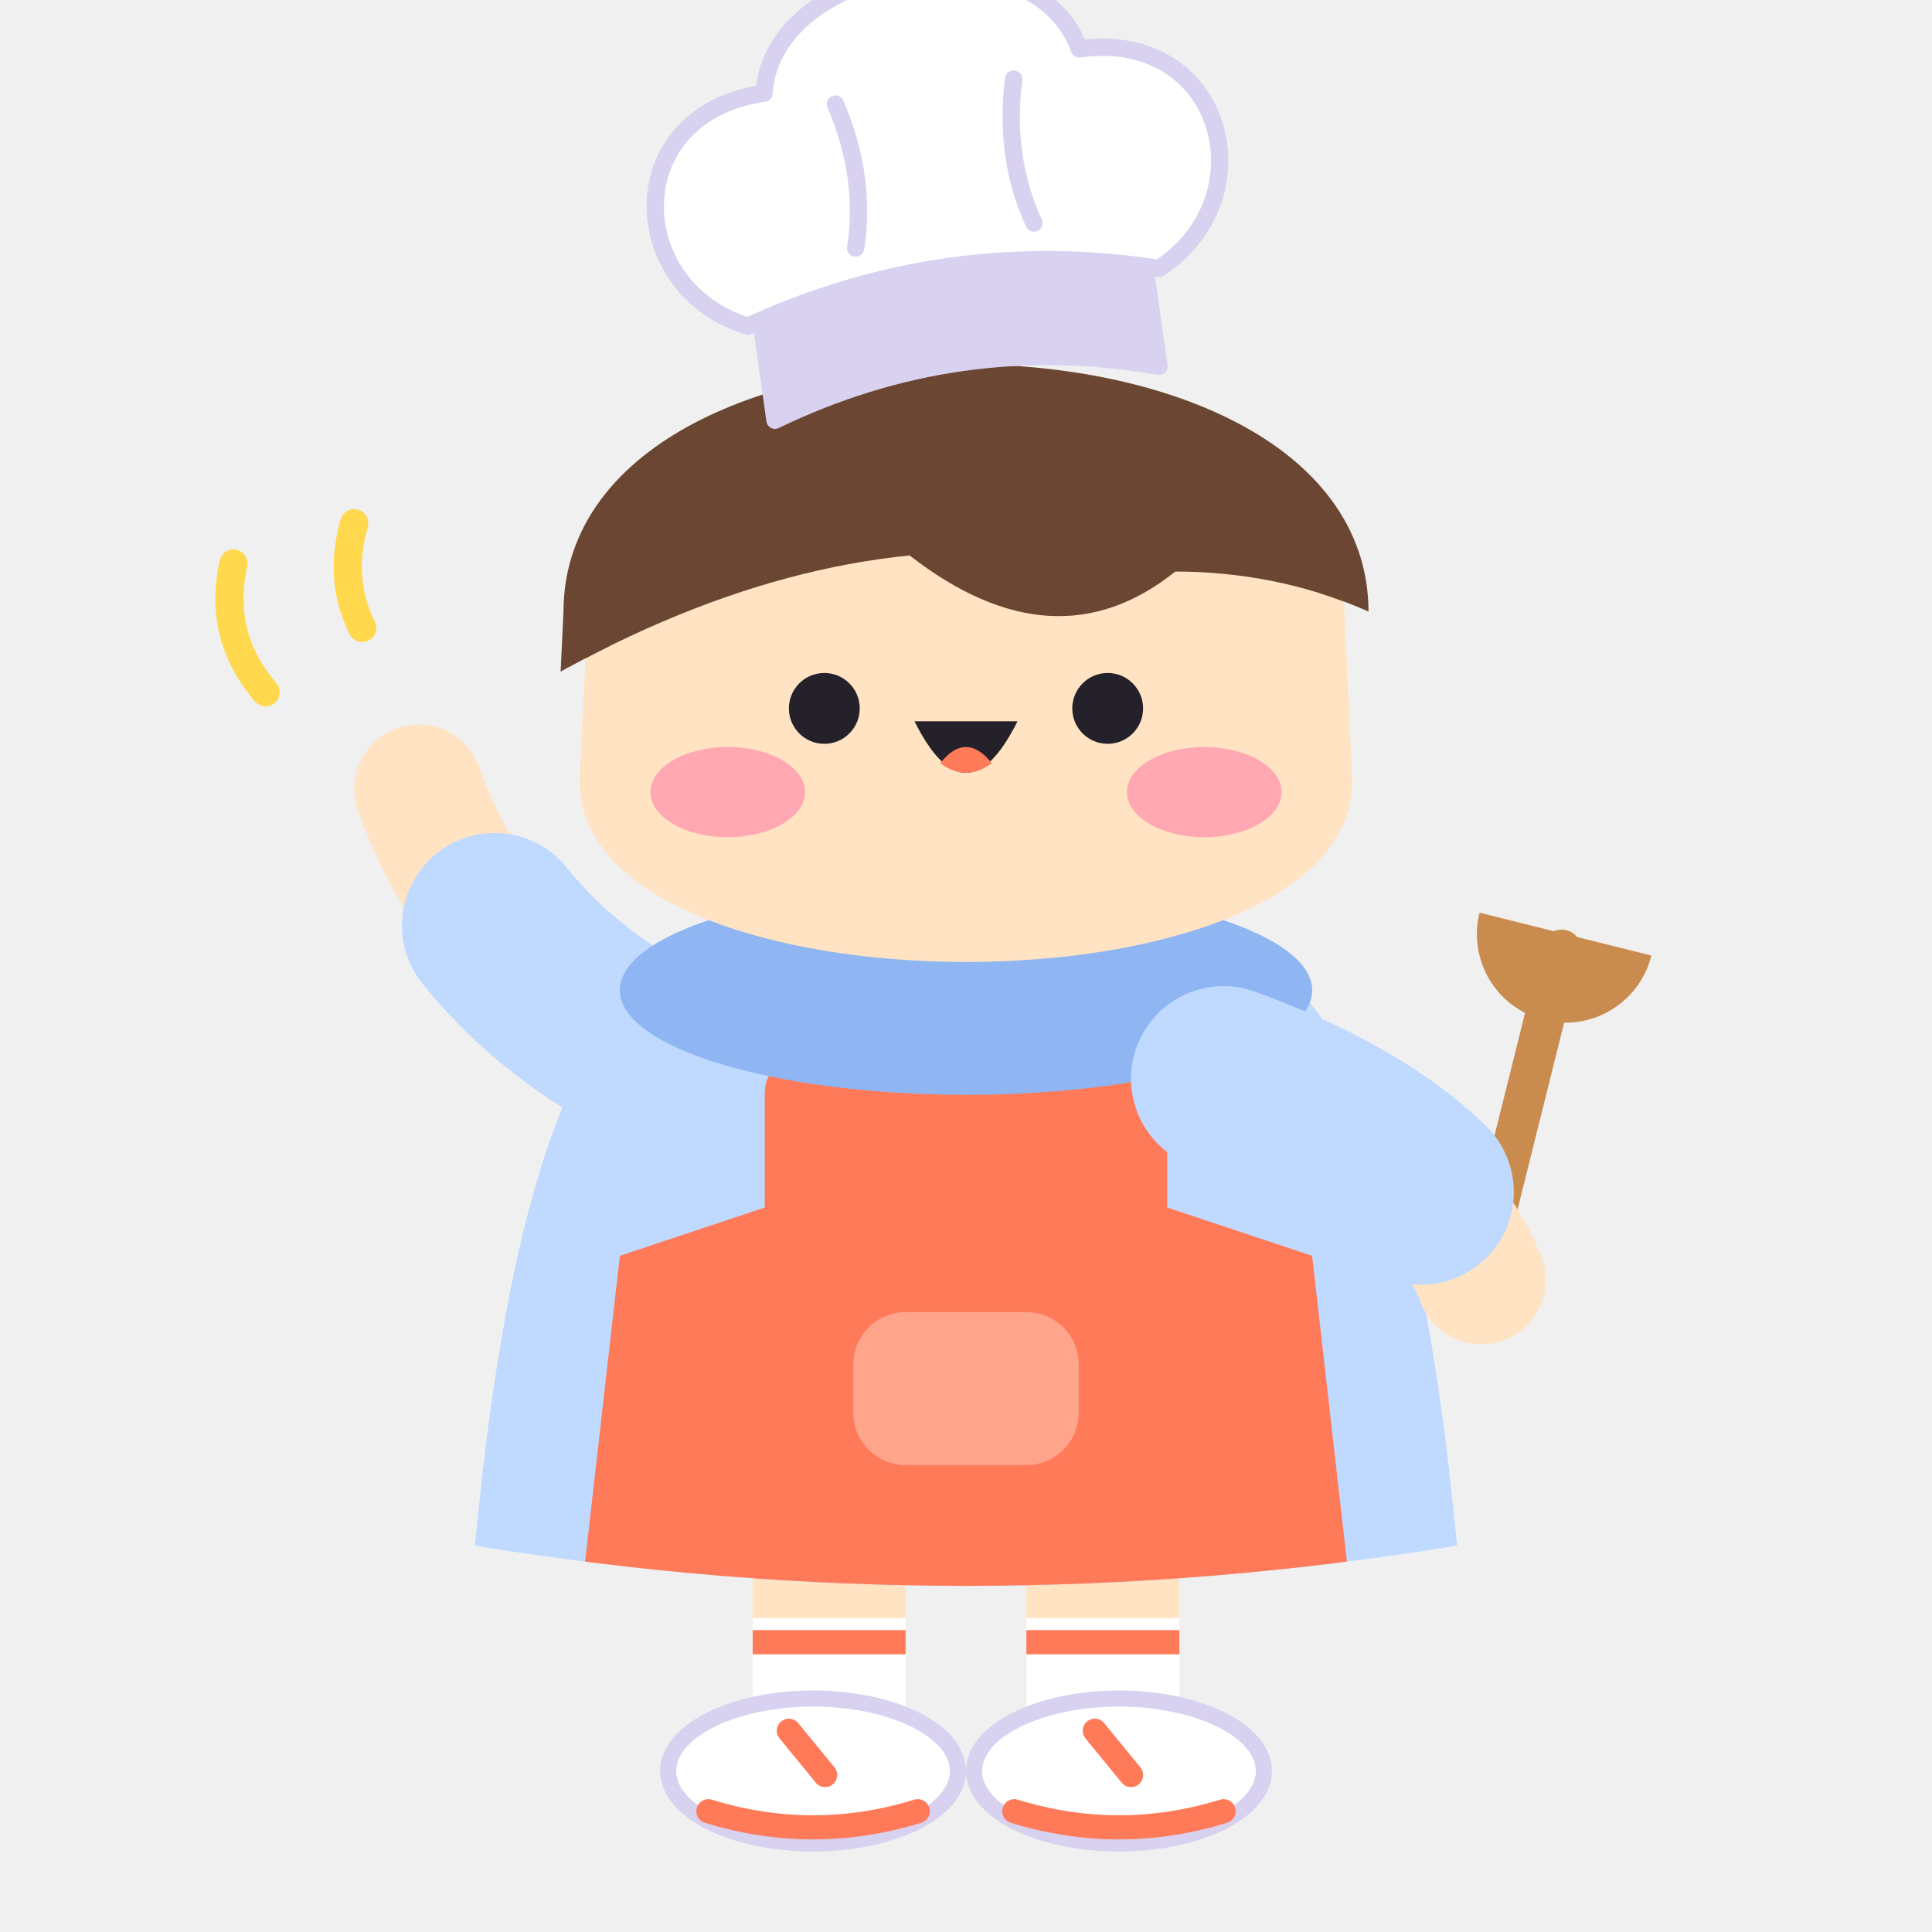
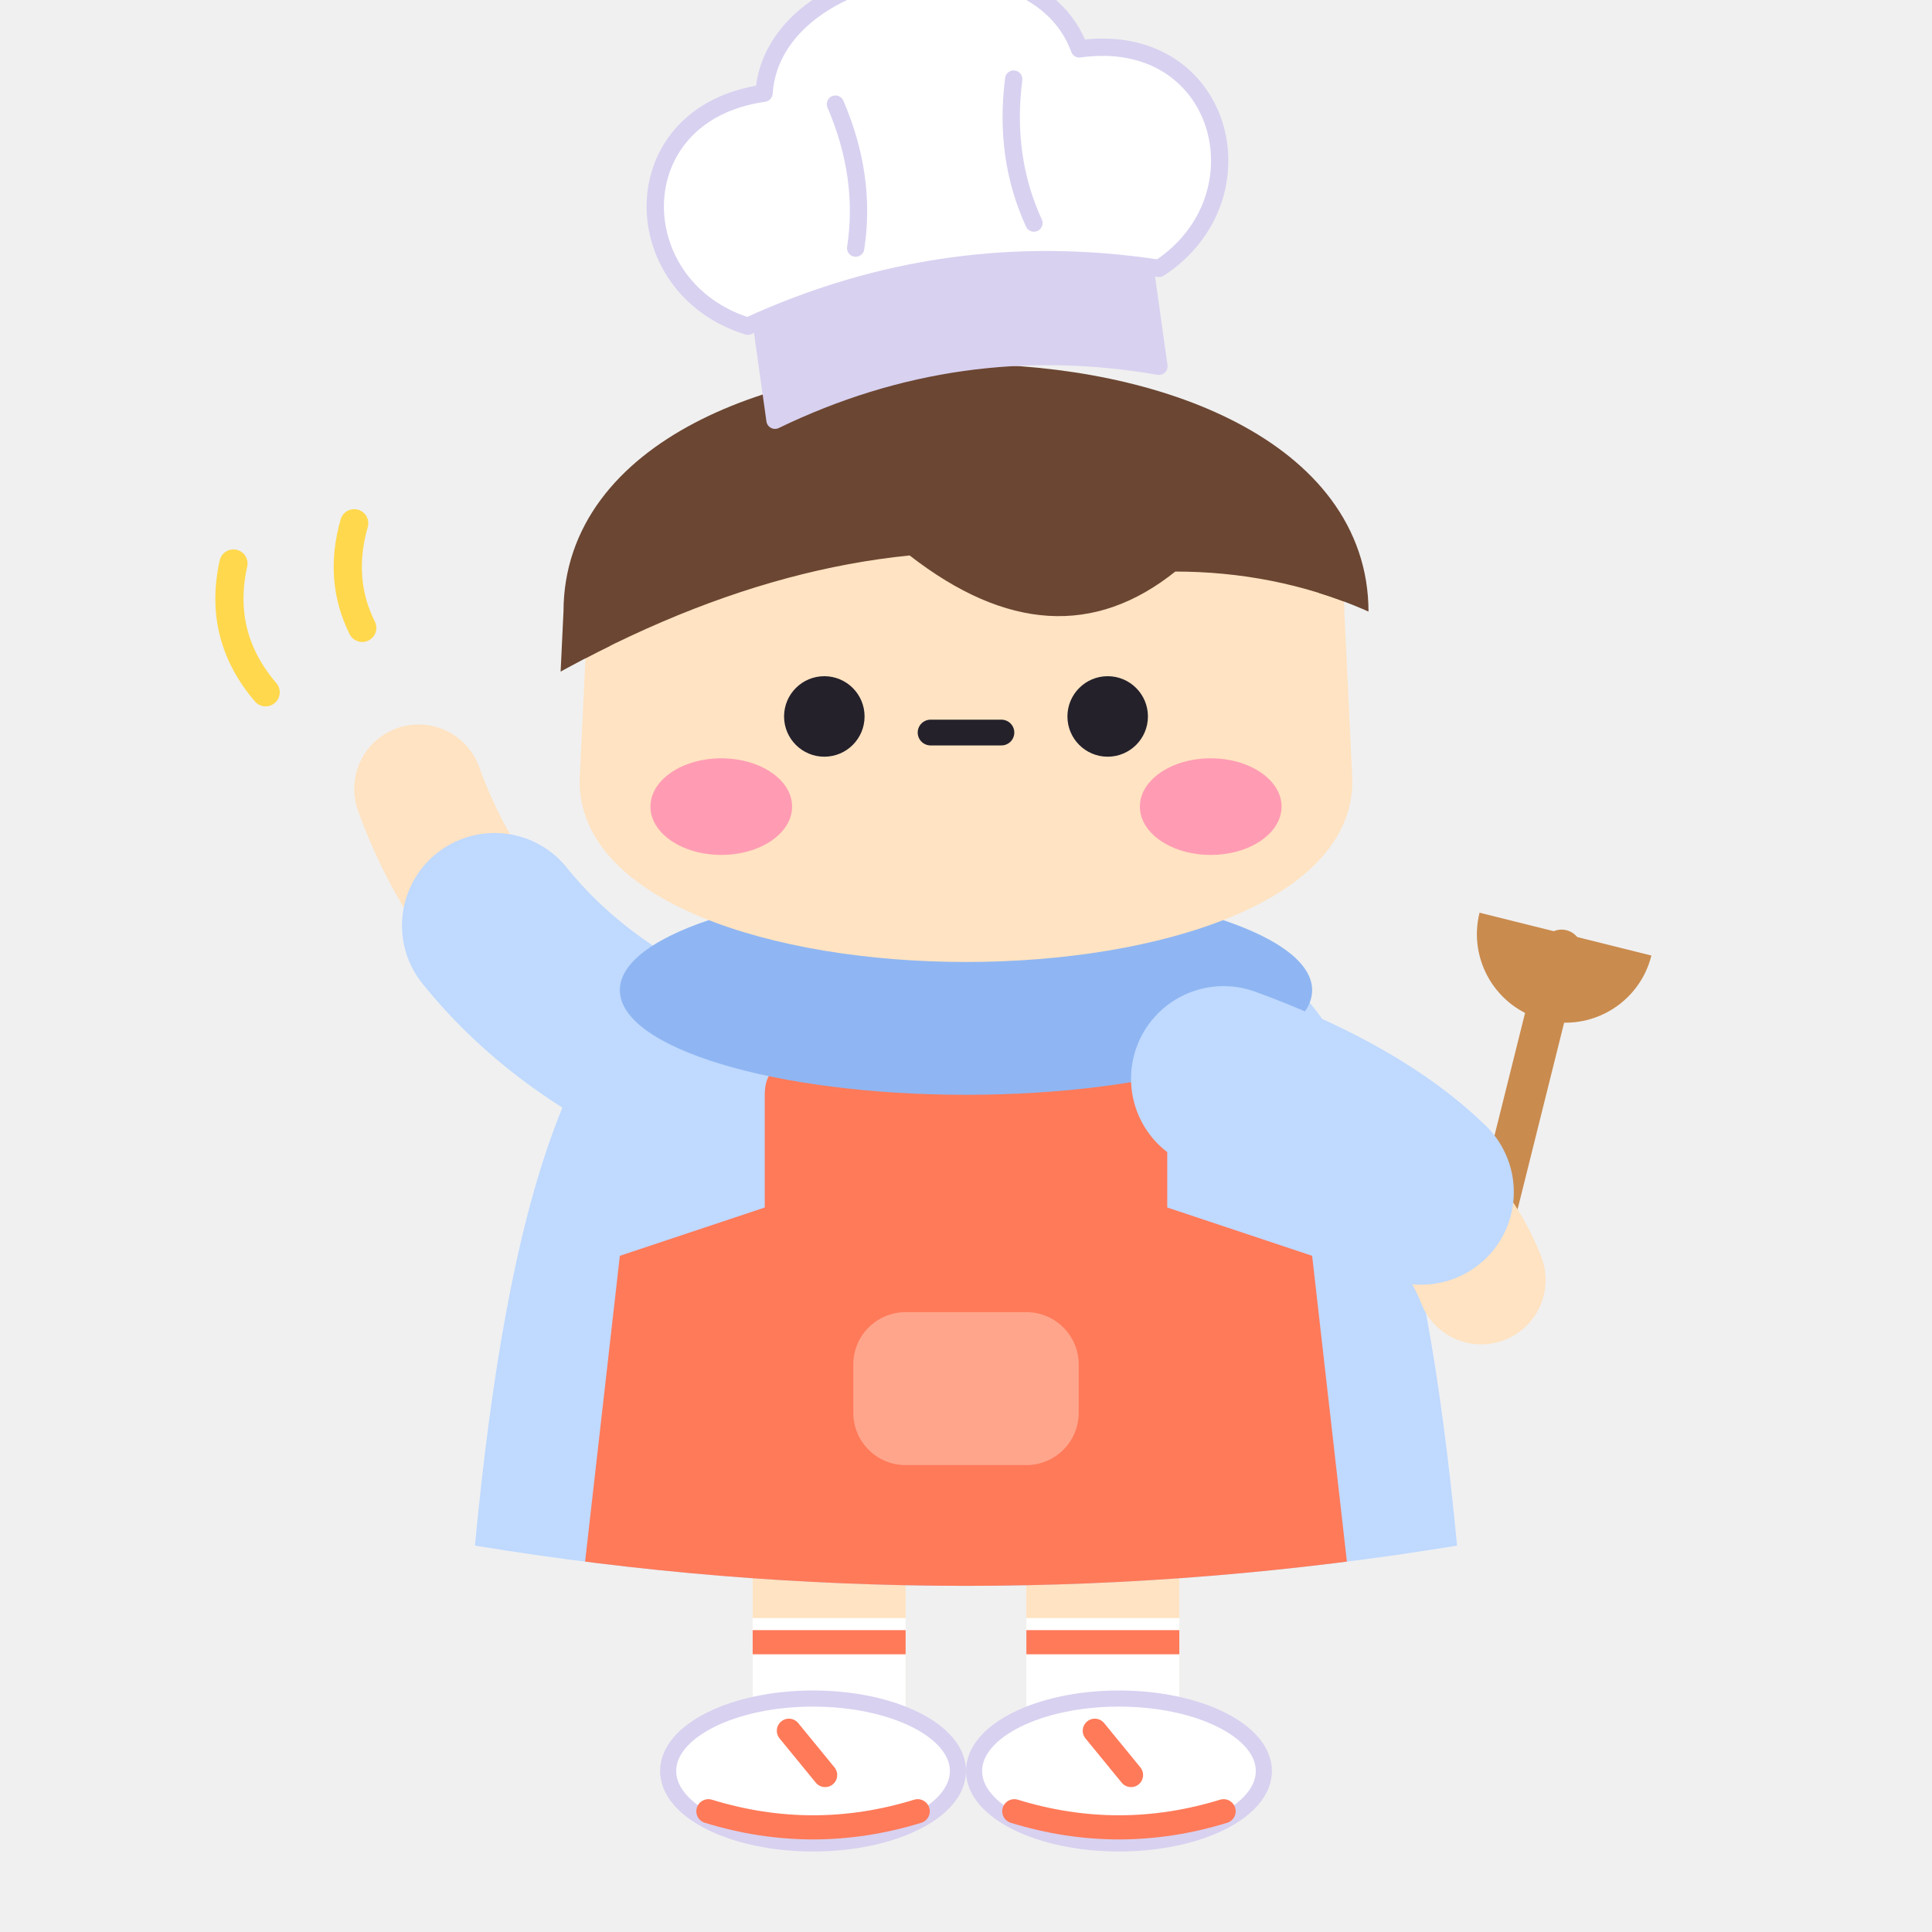
<svg xmlns="http://www.w3.org/2000/svg" viewBox="0 0 480 480" width="480" height="480">
  <path d="M206 372 V424 M274 372 V424" stroke="#FFE3C2" stroke-width="38" stroke-linecap="round" />
  <path d="M206 402 V426 M274 402 V426" stroke="#FFFFFF" stroke-width="38" stroke-linecap="butt" />
  <path d="M187 408 h38 M255 408 h38" stroke="#FF7A59" stroke-width="6" />
  <ellipse cx="202" cy="440" rx="36" ry="18" fill="#FFFFFF" stroke="#D8D1F0" stroke-width="4" />
  <path d="M176 450 q26 8 52 0" stroke="#FF7A59" stroke-width="6" stroke-linecap="round" fill="none" />
  <path d="M196 430 l9 11" stroke="#FF7A59" stroke-width="6" stroke-linecap="round" />
  <ellipse cx="278" cy="440" rx="36" ry="18" fill="#FFFFFF" stroke="#D8D1F0" stroke-width="4" />
  <path d="M252 450 q26 8 52 0" stroke="#FF7A59" stroke-width="6" stroke-linecap="round" fill="none" />
  <path d="M272 430 l9 11" stroke="#FF7A59" stroke-width="6" stroke-linecap="round" />
  <path d="M176 268 Q122.0 246.0 104 196" stroke="#FFE3C2" stroke-width="32" stroke-linecap="round" fill="none" />
  <path d="M176 268 Q142.52 254.36 122.878 229.957" stroke="#BFD9FF" stroke-width="46" stroke-linecap="round" fill="none" />
  <clipPath id="c1">
    <path d="M180 232 C142 242 126 300 118 384 Q240 404 362 384 C354 300 338 242 300 232 Z" />
  </clipPath>
  <path d="M180 232 C142 242 126 300 118 384 Q240 404 362 384 C354 300 338 242 300 232 Z" fill="#BFD9FF" />
  <g clip-path="url(#c1)">
    <path d="M204 232 V268 M276 232 V268" stroke="#E9603F" stroke-width="9" stroke-linecap="round" />
    <path d="M198 264 H282 Q290 264 290 272 V300 L326 312 L336 400 H144 L154 312 L190 300 V272 Q190 264 198 264 Z" fill="#FF7A59" />
    <rect x="212" y="326" width="56" height="38" rx="13" fill="#FFA58C" />
  </g>
  <ellipse cx="240" cy="246" rx="86" ry="26" fill="#8FB6F2" />
  <path d="M146 152 C146 78 334 78 334 152 L336 194 C336 254 144 254 144 194 Z" fill="#FFE3C2" />
  <clipPath id="hchef">
    <path d="M100 40 H380 V182 C356 154 324 142 292 142 Q262 166 226 138 Q166 144 100 192 Z" />
  </clipPath>
  <path d="M146 152 C146 78 334 78 334 152 L336 194 C336 254 144 254 144 194 Z" fill="#6B4632" stroke="#6B4632" stroke-width="12" stroke-linejoin="round" clip-path="url(#hchef)" />
  <g transform="translate(240 96) rotate(-8) scale(0.86) translate(-240 -150)">
    <path d="M184 152 Q240 134 296 152 L296 122 Q240 106 184 122 Z" fill="#D8D1F0" stroke="#D8D1F0" stroke-width="5" stroke-linejoin="round" />
    <path d="M180 124 C146 108 152 58 194 58 C202 20 278 20 286 58 C328 58 334 108 300 124 Q240 106 180 124 Z" fill="#FFFFFF" stroke="#D8D1F0" stroke-width="5" stroke-linejoin="round" />
    <path d="M214 64 q6 22 0 42 M266 64 q-6 22 0 42" stroke="#D8D1F0" stroke-width="5" stroke-linecap="round" fill="none" />
  </g>
-   <g transform="translate(240 176) scale(0.8) translate(-240 -262)">
-     <ellipse cx="166" cy="288" rx="24" ry="14" fill="#FF9DB0" opacity="0.85" />
-     <ellipse cx="314" cy="288" rx="24" ry="14" fill="#FF9DB0" opacity="0.85" />
-     <circle cx="196" cy="262" r="11" fill="#24212B" />
-     <circle cx="284" cy="262" r="11" fill="#24212B" />
-     <path d="M224 266 q16 32 32 0 z" fill="#24212B" />
-     <path d="M232 279 q8 6 16 0 q-8 -10 -16 0 z" fill="#FF7A59" />
+   <g transform="translate(240 178) scale(0.8) translate(-240 -262)">
+     <ellipse cx="164" cy="290" rx="22" ry="15" fill="#FF8FB1" opacity="0.85" />
+     <ellipse cx="316" cy="290" rx="22" ry="15" fill="#FF8FB1" opacity="0.85" />
+     <circle cx="196" cy="262" r="12.5" fill="#24212B" />
+     <circle cx="284" cy="262" r="12.5" fill="#24212B" />
+     <path d="M229 267 h22" stroke="#24212B" stroke-width="8" stroke-linecap="round" />
  </g>
  <g transform="rotate(14 372 300)">
    <path d="M372 326 V234" stroke="#C98B4E" stroke-width="10" stroke-linecap="round" />
    <path d="M350 230 a22 22 0 0 0 44 0 z" fill="#C98B4E" />
  </g>
  <path d="M304 268 Q356.0 287.0 368 318" stroke="#FFE3C2" stroke-width="32" stroke-linecap="round" fill="none" />
  <path d="M304 268 Q336.24 279.78 353.104 296.173" stroke="#BFD9FF" stroke-width="46" stroke-linecap="round" fill="none" />
  <path d="M66 172 q-12 -14 -8 -32 M90 156 q-6 -12 -2 -26" stroke="#FFD84D" stroke-width="7" stroke-linecap="round" fill="none" />
</svg>
